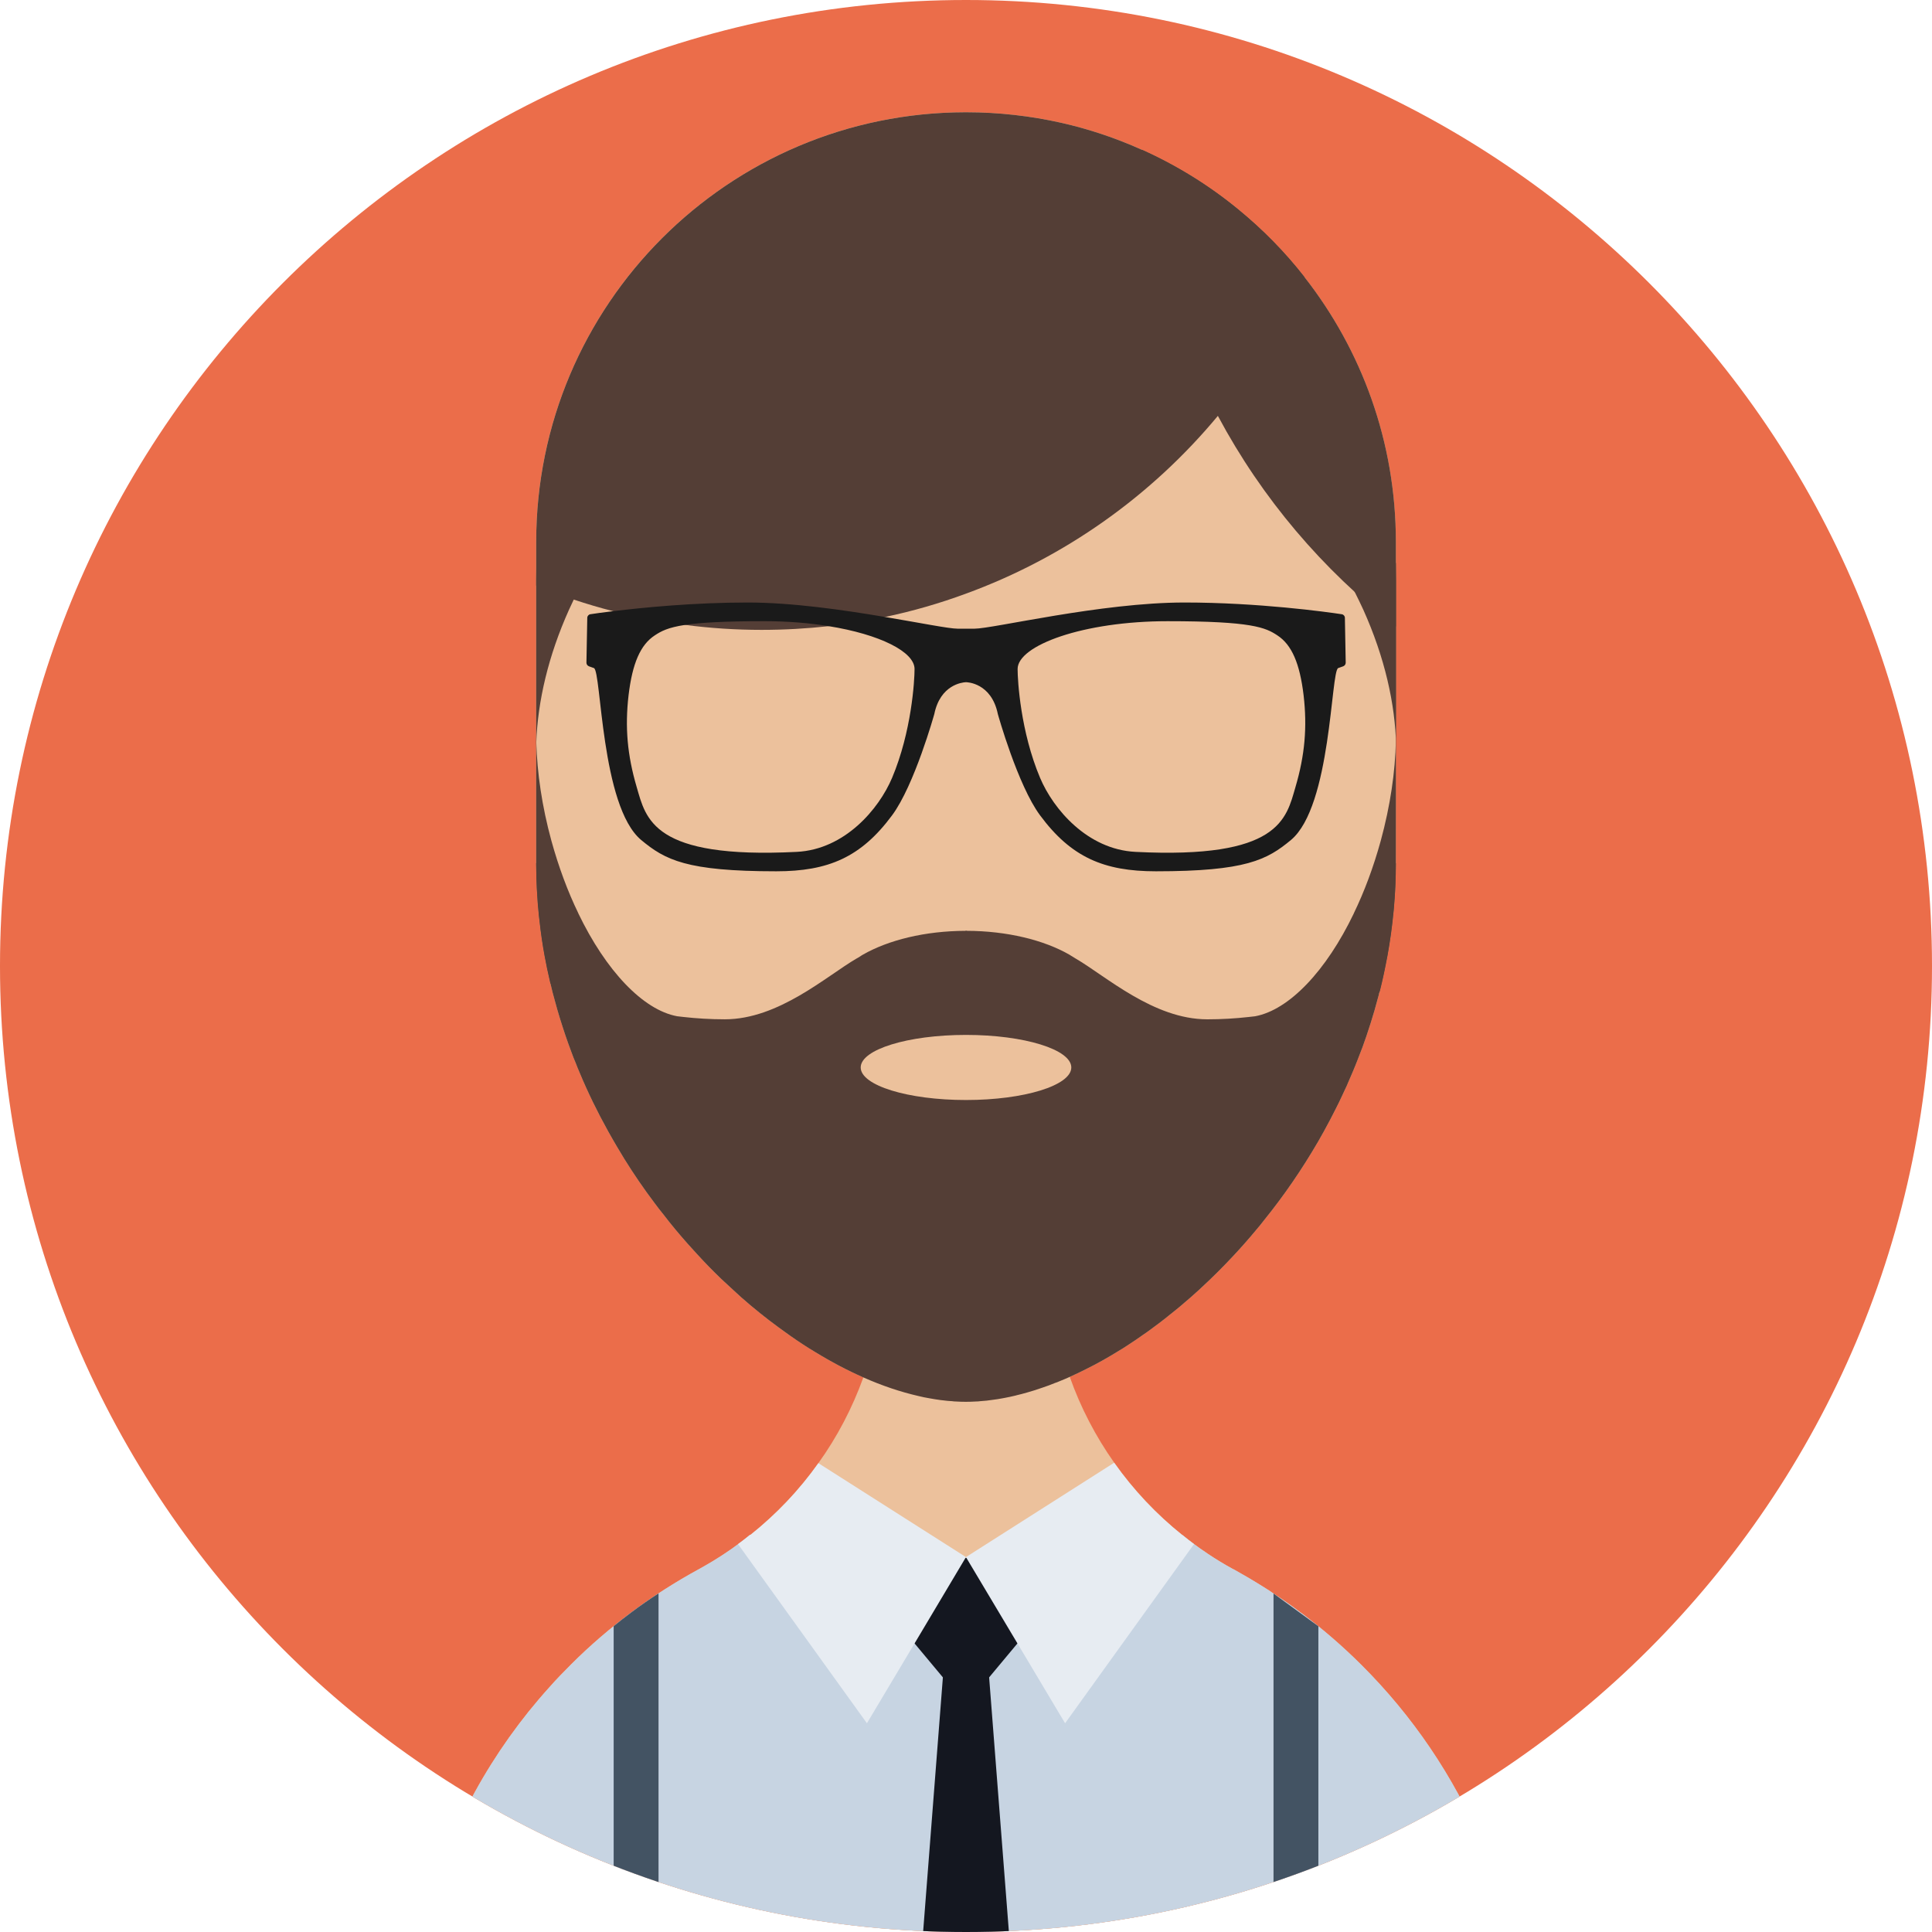
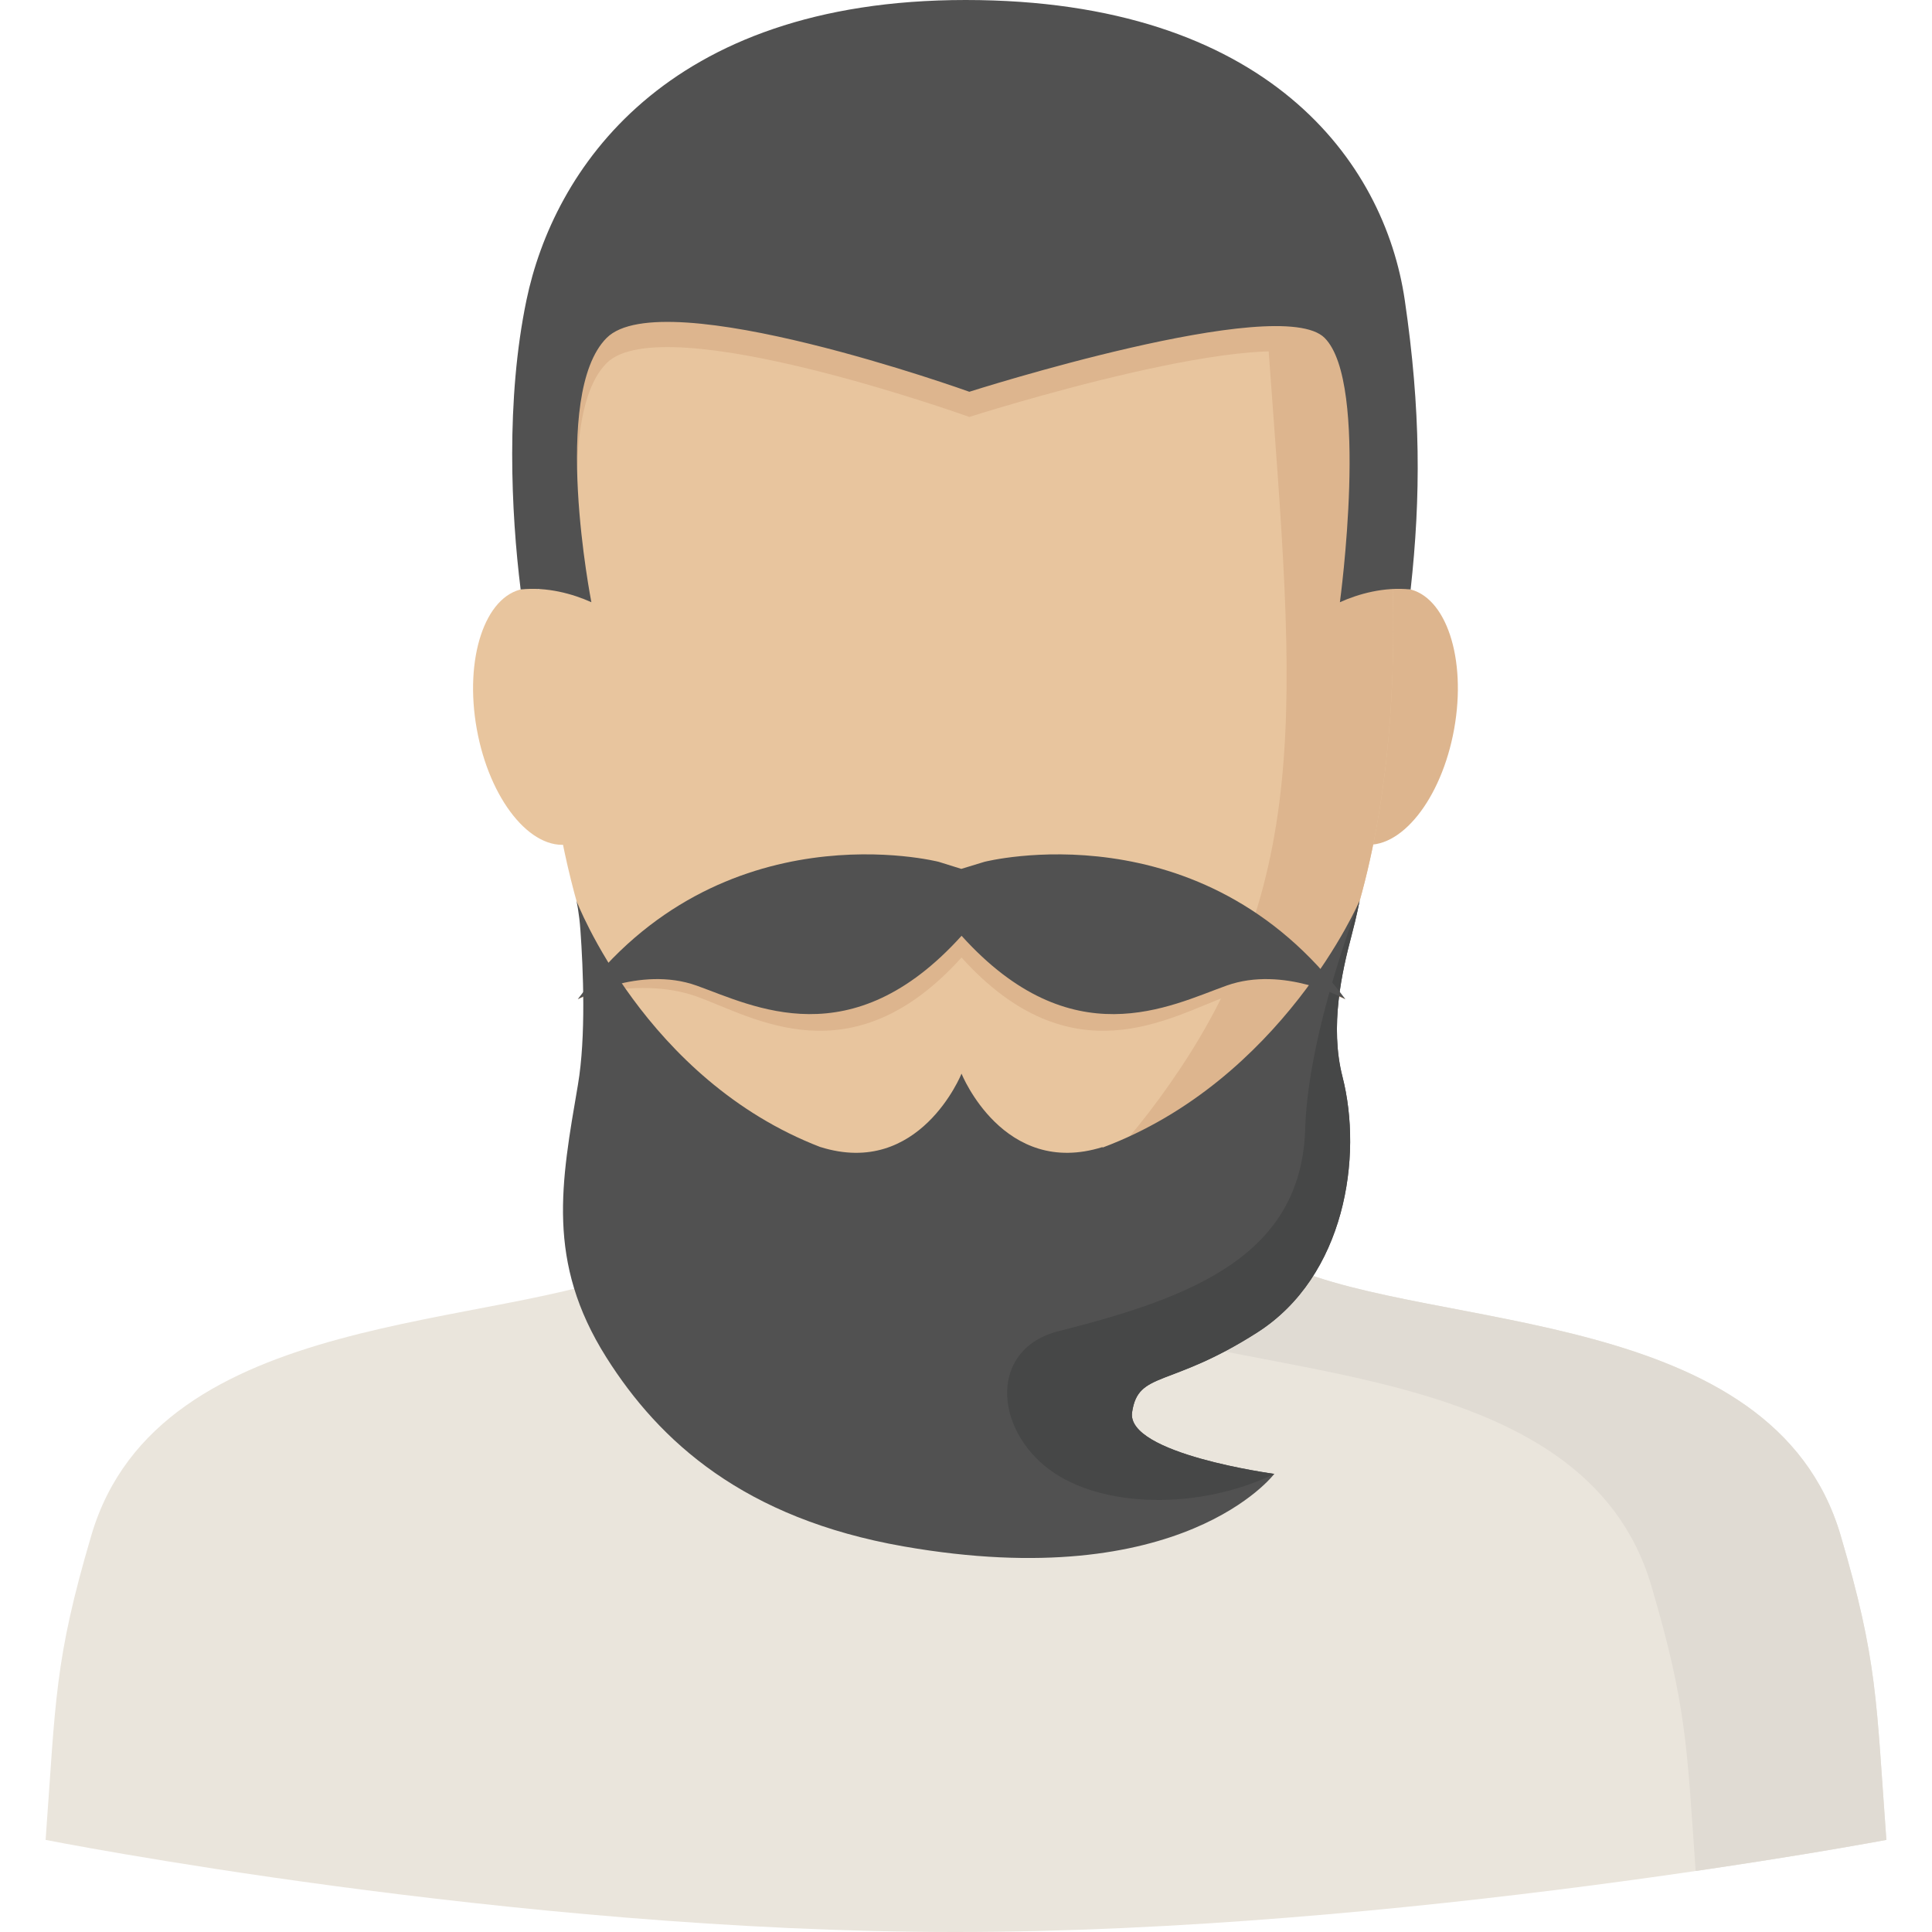
- <svg xmlns="http://www.w3.org/2000/svg" xmlns:xlink="http://www.w3.org/1999/xlink" version="1.1" id="Capa_1" x="0px" y="0px" viewBox="0 0 188.148 188.148" style="enable-background:new 0 0 188.148 188.148;" xml:space="preserve">
+ <svg xmlns="http://www.w3.org/2000/svg" version="1.1" id="Layer_1" x="0px" y="0px" viewBox="0 0 318.543 318.543" style="enable-background:new 0 0 318.543 318.543;" xml:space="preserve">
  <g>
    <g>
-       <defs>
-         <circle id="SVGID_1_" cx="94.074" cy="94.074" r="94.074" />
-       </defs>
-       <use xlink:href="#SVGID_1_" style="overflow:visible;fill:#EB6D4A;" />
-       <clipPath id="SVGID_2_">
-         <use xlink:href="#SVGID_1_" style="overflow:visible;" />
-       </clipPath>
-       <path style="clip-path:url(#SVGID_2_);fill:#ECC19C;" d="M135.938,52.784V84.05c0,0.453-0.011,0.905-0.021,1.357    c-0.02,0.936-0.072,1.871-0.154,2.796c-0.02,0.319-0.052,0.637-0.093,0.956c-0.134,1.326-0.318,2.632-0.555,3.928    c-0.083,0.432-0.165,0.853-0.258,1.275c-0.01,0.092-0.03,0.175-0.051,0.257c-0.083,0.432-0.186,0.854-0.288,1.275    c-0.041,0.226-0.103,0.452-0.154,0.679c-0.052,0.195-0.103,0.391-0.164,0.586c-0.217,0.843-0.463,1.666-0.721,2.488    c-0.123,0.391-0.246,0.771-0.38,1.162c-0.011,0.041-0.031,0.082-0.041,0.123c-0.124,0.349-0.247,0.699-0.37,1.048    c-0.041,0.103-0.082,0.205-0.124,0.319c-0.123,0.329-0.246,0.658-0.38,0.987c-0.154,0.401-0.318,0.792-0.483,1.183    c-0.144,0.35-0.298,0.699-0.452,1.049c-0.02,0.062-0.052,0.113-0.072,0.174c-0.175,0.37-0.339,0.741-0.514,1.1    c-0.175,0.38-0.36,0.761-0.556,1.142c-0.37,0.75-0.771,1.501-1.172,2.231c-0.185,0.329-0.37,0.658-0.556,0.987    c-1.583,2.725-3.341,5.285-5.253,7.649c-0.258,0.339-0.524,0.668-0.802,0.987c-0.381,0.462-0.772,0.915-1.162,1.357    c-0.35,0.391-0.699,0.781-1.059,1.162c-0.987,1.059-1.995,2.067-3.023,3.013c-0.205,0.206-0.422,0.391-0.638,0.586    c-0.349,0.319-0.698,0.627-1.059,0.925c-0.277,0.247-0.565,0.483-0.854,0.72c-0.74,0.606-1.48,1.192-2.23,1.737    c-0.309,0.237-0.628,0.463-0.946,0.679c-0.514,0.37-1.038,0.72-1.563,1.059c-0.288,0.195-0.586,0.38-0.885,0.555    c-1.049,0.648-2.107,1.244-3.156,1.758c-0.257,0.133-0.514,0.257-0.771,0.38c-0.258,0.123-0.524,0.247-0.802,0.37    c-0.34,0.154-0.679,0.298-1.018,0.432c-0.134,0.062-0.268,0.113-0.401,0.154c-0.4,0.165-0.812,0.319-1.213,0.452    c-0.504,0.185-1.018,0.339-1.521,0.483c-0.35,0.103-0.709,0.195-1.059,0.277c-0.021,0.011-0.041,0.021-0.072,0.021    c-0.35,0.082-0.699,0.165-1.049,0.226c-0.093,0.021-0.184,0.041-0.277,0.051c-0.288,0.051-0.576,0.103-0.864,0.134    c-0.411,0.062-0.822,0.113-1.233,0.134c-0.143,0.02-0.277,0.031-0.422,0.031c-0.328,0.021-0.657,0.031-0.977,0.031h-0.03    c-0.319,0-0.638-0.01-0.956-0.031c-0.124,0-0.247-0.01-0.371-0.031c-0.287-0.01-0.586-0.042-0.894-0.083    c-0.062,0-0.134-0.01-0.195-0.02c-0.381-0.051-0.761-0.113-1.152-0.185c-0.328-0.051-0.657-0.124-0.997-0.206    c-1.758-0.401-3.567-1.007-5.397-1.82c-1.563-0.689-3.146-1.521-4.719-2.488c-0.792-0.483-1.584-0.997-2.365-1.542    c-0.391-0.278-0.781-0.555-1.172-0.843c-1.224-0.895-2.437-1.871-3.63-2.92c-0.328-0.298-0.657-0.596-0.986-0.905    c-0.329-0.298-0.658-0.606-0.977-0.904c-0.803-0.771-1.584-1.573-2.345-2.406c-0.298-0.318-0.596-0.647-0.895-0.987    c-0.822-0.925-1.624-1.881-2.385-2.879c-0.299-0.36-0.576-0.73-0.854-1.1c-1.038-1.377-2.025-2.817-2.951-4.308    c-0.246-0.401-0.493-0.813-0.729-1.213c-0.288-0.483-0.565-0.976-0.843-1.47c-1.028-1.851-1.975-3.773-2.797-5.758    c-0.123-0.288-0.247-0.576-0.35-0.863c-0.165-0.37-0.309-0.751-0.442-1.121c-0.205-0.545-0.4-1.09-0.586-1.635    c-0.185-0.545-0.359-1.1-0.534-1.655c-0.165-0.535-0.319-1.069-0.463-1.614c-0.165-0.576-0.318-1.162-0.452-1.758    c-0.011-0.062-0.031-0.123-0.041-0.185c-0.195-0.822-0.37-1.655-0.524-2.498c-0.206-1.111-0.37-2.242-0.494-3.383    c-0.051-0.36-0.082-0.72-0.113-1.08c-0.041-0.38-0.071-0.751-0.092-1.131c-0.052-0.689-0.083-1.388-0.104-2.087    c-0.01-0.453-0.021-0.905-0.021-1.357V52.784c0-23.102,18.723-41.834,41.825-41.855h0.041c3.188,0,6.292,0.359,9.273,1.028    c2.725,0.617,5.347,1.501,7.835,2.622c3.393,1.522,6.549,3.475,9.387,5.809c2.385,1.954,4.555,4.154,6.446,6.58    C132.607,34.083,135.938,43.038,135.938,52.784z" />
-       <path style="clip-path:url(#SVGID_2_);fill:#ECC19C;" d="M148.613,200.741v0.01H39.538v-0.01c0-6.158,1.018-12.091,2.91-17.612    c0.339-0.997,0.709-1.984,1.11-2.961v-0.01c0.4-0.977,0.822-1.933,1.274-2.879c1.8-3.794,4.041-7.341,6.642-10.59    c0.658-0.812,1.326-1.604,2.016-2.365c0.339-0.391,0.699-0.771,1.059-1.151c0.36-0.37,0.72-0.74,1.09-1.11    c1.841-1.84,3.814-3.526,5.892-5.079c1.038-0.771,2.087-1.491,3.177-2.19c1.09-0.689,2.2-1.347,3.331-1.964    c0.021-0.02,0.041-0.02,0.041-0.02c0.442-0.236,0.874-0.493,1.306-0.761c0.854-0.514,1.696-1.069,2.499-1.665    c0.411-0.288,0.802-0.586,1.192-0.905c0.925-0.74,1.819-1.532,2.673-2.365c0.277-0.277,0.556-0.555,0.833-0.843    c0.575-0.597,1.12-1.224,1.645-1.861c0.258-0.308,0.515-0.627,0.751-0.946c0.247-0.318,0.483-0.647,0.72-0.977    c1.83-2.55,3.3-5.356,4.38-8.349c1.306-3.64,2.015-7.557,2.015-11.649l7.948,0.041l8.173,0.041c0,4.04,0.689,7.916,1.964,11.515    c1.06,3.002,2.529,5.809,4.329,8.359c1.871,2.652,4.102,5.017,6.631,7.042c0.381,0.309,0.761,0.607,1.142,0.884    c0.37,0.278,0.75,0.545,1.141,0.802c0.083,0.062,0.154,0.113,0.237,0.165c0.37,0.247,0.74,0.494,1.131,0.72    c0.421,0.257,0.854,0.514,1.285,0.751c0.071,0.02,0.134,0.051,0.185,0.093c0.905,0.504,1.8,1.028,2.674,1.573    c0.421,0.257,0.843,0.524,1.254,0.823c0.854,0.555,1.687,1.141,2.498,1.758c0,0.011,0.011,0.011,0.011,0.011h0.01    c2.077,1.552,4.041,3.248,5.881,5.079C142.496,172.015,148.613,185.648,148.613,200.741z" />
-       <path style="clip-path:url(#SVGID_2_);fill:#C7D4E2;" d="M148.614,200.743H39.539c0-6.159,1.019-12.091,2.91-17.612    c0.339-0.998,0.709-1.984,1.11-2.961c-0.011-0.011,0-0.011,0-0.011c0.391-0.977,0.822-1.933,1.274-2.878    c1.8-3.794,4.041-7.341,6.642-10.59c0.658-0.813,1.327-1.604,2.016-2.365c0.339-0.391,0.699-0.771,1.059-1.151    c0.36-0.37,0.72-0.74,1.09-1.11c1.841-1.84,3.814-3.527,5.892-5.079c1.038-0.771,2.087-1.491,3.177-2.19    c1.09-0.699,2.2-1.357,3.331-1.974c0.021-0.02,0.041-0.01,0.041-0.01v-0.01c0.442-0.247,0.874-0.494,1.306-0.751    c1.285-0.781,2.52-1.645,3.671-2.591c0.01,0.01,0.01,0.01,0.021,0.02c5.325,5.449,12.738,8.831,20.964,8.852h0.082    c8.225,0,15.669-3.393,21.015-8.842l0.011-0.01c0.729,0.606,1.49,1.172,2.272,1.696c0.082,0.061,0.154,0.113,0.236,0.164    c0.37,0.247,0.75,0.483,1.131,0.72c0.422,0.257,0.854,0.504,1.285,0.74c0.072,0.02,0.123,0.061,0.185,0.092    c0.905,0.504,1.8,1.028,2.674,1.583c0.421,0.257,0.843,0.524,1.254,0.823c0.854,0.545,1.687,1.141,2.498,1.758h0.021    c2.088,1.563,4.051,3.259,5.881,5.089C142.497,172.017,148.614,185.65,148.614,200.743z" />
-       <path style="clip-path:url(#SVGID_2_);fill:#543E36;" d="M135.938,84.05c0,0.453-0.011,0.905-0.021,1.357    c-0.02,0.936-0.072,1.871-0.154,2.796c-0.02,0.319-0.052,0.637-0.093,0.956c-0.134,1.326-0.318,2.632-0.555,3.928    c-0.083,0.432-0.165,0.853-0.258,1.275c-0.01,0.092-0.03,0.175-0.051,0.257c-0.083,0.432-0.186,0.854-0.288,1.275    c-0.052,0.247-0.113,0.483-0.186,0.72c-0.03,0.185-0.082,0.37-0.133,0.545c-0.217,0.843-0.463,1.666-0.721,2.488    c-0.123,0.391-0.246,0.771-0.38,1.162c-0.011,0.041-0.031,0.082-0.041,0.123c-0.124,0.349-0.247,0.699-0.37,1.048    c-0.041,0.103-0.082,0.205-0.124,0.319c-0.123,0.329-0.246,0.658-0.38,0.987c-0.154,0.401-0.318,0.792-0.483,1.183    c-0.144,0.35-0.298,0.699-0.452,1.049c-0.02,0.062-0.052,0.113-0.072,0.174c-0.175,0.37-0.339,0.741-0.514,1.1    c-0.175,0.38-0.36,0.761-0.556,1.142c-0.37,0.75-0.771,1.501-1.172,2.231c-0.185,0.329-0.37,0.658-0.556,0.987    c-1.583,2.725-3.341,5.285-5.253,7.649c-0.258,0.339-0.524,0.668-0.802,0.987c-0.381,0.462-0.772,0.915-1.162,1.357    c-0.35,0.391-0.699,0.781-1.059,1.162c-0.987,1.059-1.995,2.067-3.023,3.013c-0.205,0.206-0.422,0.391-0.638,0.586    c-0.349,0.319-0.698,0.627-1.059,0.925c-0.277,0.247-0.565,0.483-0.854,0.72c-0.74,0.606-1.48,1.192-2.23,1.737    c-0.309,0.237-0.628,0.463-0.946,0.679c-0.514,0.37-1.038,0.72-1.563,1.059c-0.288,0.195-0.586,0.38-0.885,0.555    c-1.049,0.648-2.107,1.244-3.156,1.758c-0.257,0.133-0.514,0.257-0.771,0.38c-0.258,0.123-0.524,0.247-0.802,0.37    c-0.34,0.154-0.679,0.298-1.018,0.432c-0.134,0.062-0.268,0.113-0.401,0.154c-0.4,0.165-0.812,0.319-1.213,0.452    c-0.504,0.185-1.018,0.339-1.521,0.483c-0.35,0.103-0.709,0.195-1.059,0.277c-0.021,0.011-0.041,0.021-0.072,0.021    c-0.35,0.082-0.699,0.165-1.049,0.226c-0.093,0.021-0.184,0.041-0.277,0.051c-0.288,0.051-0.576,0.103-0.864,0.134    c-0.411,0.062-0.822,0.113-1.233,0.134c-0.143,0.02-0.277,0.031-0.422,0.031c-0.328,0.021-0.657,0.031-0.977,0.031h-0.03    c-0.319,0-0.638-0.01-0.956-0.031c-0.124,0-0.247-0.01-0.371-0.031c-0.287-0.01-0.586-0.042-0.894-0.083    c-0.062,0-0.134-0.01-0.195-0.02c-0.381-0.051-0.761-0.113-1.152-0.185c-0.328-0.051-0.657-0.124-0.997-0.206    c-1.758-0.401-3.567-1.007-5.397-1.82c-1.563-0.689-3.146-1.521-4.719-2.488c-0.792-0.473-1.573-0.987-2.365-1.542    c-0.391-0.278-0.781-0.555-1.172-0.843c-1.224-0.895-2.437-1.871-3.63-2.92c-0.328-0.298-0.657-0.596-0.986-0.905    c-0.329-0.298-0.658-0.606-0.977-0.904c-0.803-0.771-1.584-1.573-2.345-2.406c-0.298-0.318-0.596-0.647-0.895-0.987    c-0.822-0.925-1.624-1.881-2.385-2.879c-0.299-0.36-0.576-0.73-0.854-1.1c-1.038-1.377-2.025-2.817-2.951-4.308    c-0.246-0.401-0.493-0.813-0.729-1.213c-0.288-0.483-0.565-0.976-0.843-1.47c-1.028-1.851-1.975-3.773-2.797-5.758    c-0.123-0.288-0.247-0.576-0.35-0.863c-0.165-0.37-0.309-0.751-0.442-1.121c-0.205-0.545-0.4-1.09-0.586-1.635    c-0.185-0.545-0.359-1.1-0.534-1.655c-0.165-0.535-0.319-1.069-0.463-1.614c-0.165-0.576-0.318-1.162-0.452-1.758    c-0.011-0.062-0.031-0.123-0.041-0.185c-0.195-0.822-0.37-1.655-0.524-2.498c-0.206-1.111-0.37-2.242-0.494-3.383    c-0.051-0.36-0.082-0.72-0.113-1.08c-0.041-0.38-0.071-0.751-0.092-1.131c-0.052-0.689-0.083-1.388-0.104-2.087    c-0.01-0.453-0.021-0.905-0.021-1.357l6.684,13.14l11.484,5.007l13.581,1.224l10.076,0.915h0.062l9.428,0.854l21.005,1.892    L135.938,84.05z" />
-       <path style="clip-path:url(#SVGID_2_);fill:#543E36;" d="M127.023,26.968c-2.046,4.637-4.709,8.945-7.855,12.852    c-0.185,0.227-0.37,0.453-0.565,0.679c-6.446,7.762-14.897,13.798-24.562,17.324c-2.54,0.936-5.161,1.696-7.855,2.262    c-1.799,0.38-3.629,0.679-5.49,0.895c-2.139,0.236-4.318,0.36-6.528,0.36c-2.529,0-5.007-0.165-7.443-0.483    c-2.386-0.298-4.72-0.74-7.002-1.336c-1.306-0.329-2.581-0.709-3.846-1.131c-1.244-0.411-2.457-0.864-3.66-1.357v-4.246    c0-23.102,18.723-41.834,41.825-41.855h0.041c3.188,0,6.292,0.359,9.273,1.028c2.725,0.617,5.347,1.501,7.835,2.622    c3.393,1.522,6.549,3.475,9.387,5.809C122.962,22.341,125.132,24.542,127.023,26.968z" />
-       <path style="clip-path:url(#SVGID_2_);fill:#543E36;" d="M135.938,52.784v8.235c-7.136-5.521-13.047-12.502-17.314-20.48    c-0.01-0.01-0.01-0.031-0.021-0.041c-4.194-7.834-6.796-16.625-7.412-25.92c3.393,1.522,6.549,3.475,9.387,5.809    c2.385,1.954,4.555,4.154,6.446,6.58C132.607,34.083,135.938,43.038,135.938,52.784z" />
-       <path style="clip-path:url(#SVGID_2_);fill:#543E36;" d="M57.12,56.013c-0.441,0.771-0.843,1.563-1.244,2.375    c-0.153,0.318-0.308,0.658-0.462,0.987c-2.025,4.503-3.044,8.924-3.188,12.914c0,0.113-0.011,0.236-0.011,0.35V56.517    c0-0.576,0.021-1.142,0.021-1.697C53.861,55.242,55.485,55.653,57.12,56.013z" />
-       <path style="clip-path:url(#SVGID_2_);fill:#543E36;" d="M131.054,56.013c0.622,1.093,1.177,2.213,1.71,3.361    c2.088,4.643,3.11,9.178,3.198,13.268V56.512c0-0.567-0.021-1.134-0.021-1.688C134.318,55.243,132.697,55.648,131.054,56.013z" />
-       <path style="clip-path:url(#SVGID_2_);fill:#1A1A1A;" d="M130.972,60.167c0-0.175-0.134-0.329-0.309-0.35    c-1.48-0.226-8.143-1.142-15.309-1.142c-8.133,0-18.63,2.55-20.46,2.55H93.27c-0.854,0-3.588-0.555-7.084-1.141    c-4.02-0.679-9.037-1.409-13.376-1.409c-5.243,0-10.22,0.494-13.088,0.843c-1.049,0.124-1.82,0.236-2.221,0.298    c-0.175,0.021-0.309,0.175-0.309,0.35l-0.082,4.369c0,0.154,0.093,0.288,0.236,0.35l0.493,0.175    c0.73,0.278,0.669,13.448,4.596,16.738c2.334,1.943,4.411,3.053,13.16,3.053c5.069,0,8.256-1.367,11.279-5.449    c2.18-2.93,4.112-9.86,4.112-9.86c0.586-2.858,2.714-3.084,3.054-3.105c0.021,0,0.041,0,0.041,0c0.071,0,2.468,0.041,3.095,3.105    c0,0,1.933,6.93,4.112,9.86c3.022,4.082,6.21,5.449,11.278,5.449c8.75,0,10.826-1.11,13.16-3.053    c3.928-3.29,3.866-16.46,4.596-16.738l0.494-0.175c0.143-0.062,0.236-0.195,0.236-0.35L130.972,60.167z M86.875,75.753    c-1.285,3.043-4.606,6.971-9.284,7.207c-14.034,0.709-14.682-3.208-15.587-6.313c-0.915-3.105-1.151-5.83-0.792-8.935    c0.37-3.105,1.152-4.925,2.561-5.84c0.606-0.401,1.265-0.761,2.951-1.018c1.511-0.226,3.845-0.36,7.731-0.36    c2.251,0,4.359,0.175,6.24,0.483c4.997,0.802,8.369,2.499,8.369,4.174C89.064,66.294,88.776,71.249,86.875,75.753z     M126.159,76.647c-0.904,3.105-1.552,7.022-15.586,6.313c-4.678-0.236-7.999-4.164-9.284-7.207    c-1.902-4.503-2.189-9.459-2.189-10.6c0-2.303,6.395-4.658,14.609-4.658c8.215,0,9.53,0.617,10.683,1.378    c1.408,0.915,2.189,2.735,2.56,5.84C127.312,70.818,127.075,73.543,126.159,76.647z" />
-       <g style="clip-path:url(#SVGID_2_);">
-         <path style="fill:#543E36;" d="M94.123,90.65l-0.011,10.138l-0.01,3.547v2.786l-0.011,9.253v0.01l-0.01-0.01h-0.011l-0.03-0.021     L53.604,95.771c-0.011-0.062-0.031-0.123-0.041-0.185c-0.195-0.822-0.37-1.655-0.524-2.498c-0.206-1.111-0.37-2.242-0.494-3.383     c-0.051-0.36-0.082-0.72-0.113-1.08c-0.041-0.38-0.071-0.751-0.092-1.131c-0.052-0.689-0.083-1.388-0.104-2.087     c-0.01-0.453-0.021-0.905-0.021-1.357V71.764c0,0.175,0.011,0.35,0.011,0.524c0.082,2.971,0.555,6.241,1.47,9.582     c0.71,2.57,1.594,4.945,2.622,7.063v0.01c2.694,5.604,6.303,9.407,9.623,10.024c0.206,0.031,0.422,0.051,0.628,0.072     c1.285,0.144,2.632,0.226,4.02,0.226c5.243,0,9.901-4.215,12.831-5.922c0.021-0.01,0.041-0.021,0.062-0.031     c0.154-0.093,0.309-0.185,0.442-0.278c0.041-0.031,0.082-0.051,0.123-0.072c2.468-1.409,6.025-2.303,9.994-2.313H94.123z" />
-         <path style="fill:#543E36;" d="M135.947,71.764l-0.01,12.286c0,3.085-0.288,6.107-0.822,9.038     c-0.217,1.172-0.463,2.333-0.751,3.485l-9.49,13.705l-30.782,6.097h-0.01l-0.011,0.01v-0.01l-0.03-25.727h0.082     c3.969,0.01,7.536,0.905,10.004,2.313c0.041,0.021,0.071,0.041,0.113,0.072c0.144,0.093,0.298,0.185,0.452,0.278     c0.01,0.01,0.03,0.021,0.051,0.031c2.941,1.707,7.588,5.925,12.832,5.925c1.388,0,2.734-0.082,4.019-0.226     c0.216-0.021,0.422-0.041,0.638-0.072c3.311-0.617,6.93-4.421,9.613-10.024v-0.01c1.027-2.118,1.912-4.493,2.621-7.063     c0.926-3.393,1.409-6.703,1.471-9.716C135.947,72.021,135.947,71.897,135.947,71.764z" />
-       </g>
-       <ellipse style="clip-path:url(#SVGID_2_);fill:#ECC19C;" cx="94.074" cy="103.955" rx="10.255" ry="3.17" />
-       <g style="clip-path:url(#SVGID_2_);">
-         <path style="fill:#435363;" d="M64.131,155.174v56.558h-4.369v-53.37c0.586-0.473,1.172-0.936,1.769-1.378     C62.384,156.347,63.247,155.75,64.131,155.174z" />
-         <polygon style="fill:#435363;" points="124.021,155.185 124.021,200.741 124.021,211.732 128.39,211.732 128.39,200.741      128.39,158.372    " />
-       </g>
-       <g style="clip-path:url(#SVGID_2_);">
-         <g>
-           <polygon style="fill:#141720;" points="82.113,151.713 94.074,166.049 106.036,151.713     " />
-           <path style="fill:#141720;" d="M94.074,225.437h-7.073l5.11-65.8c0.215,0.837,3.712,0.837,3.927,0l5.11,65.8H94.074z" />
-         </g>
-         <g>
-           <path style="fill:#E7ECF2;" d="M94.07,151.638l-0.03,0.051l-0.011,0.021l-4.966,8.338l-4.637,7.772l-12.554-17.447      c0.401-0.288,0.802-0.596,1.183-0.915c0.01,0.01,0.01,0.01,0.021,0.021c2.518-2.005,4.76-4.359,6.621-6.991l14.343,9.13      L94.07,151.638z" />
-           <path style="fill:#E7ECF2;" d="M116.278,150.373l-12.554,17.447l-4.637-7.772l-4.977-8.338l-0.041-0.072l14.436-9.191      c1.871,2.652,4.102,5.017,6.631,7.042C115.518,149.797,115.897,150.096,116.278,150.373z" />
-         </g>
-       </g>
+       <path style="fill:#EAE5DC;" d="M303.462,253.096c-11.151-37.754-67.121-33.566-91.279-44.408    c-24.157-10.842-20.386-47.219-23.449-53.548h-58.932c-3.058,6.329,0.714,42.711-23.449,53.548    c-24.157,10.842-80.133,6.655-91.279,44.408c-6.149,20.824-5.857,27.193-7.554,50.26c0,0,76.8,15.187,150.014,15.187    s153.488-15.187,153.488-15.187C309.318,280.283,309.611,273.921,303.462,253.096z" />
+       <path style="fill:#E0DBD3;" d="M180.972,217.001c24.157,10.842,80.133,6.655,91.279,44.408c5.857,19.83,5.868,26.552,7.324,47.073    c19.234-2.816,31.442-5.126,31.442-5.126c-1.697-23.067-1.405-29.435-7.554-50.26c-11.151-37.754-67.121-33.566-91.279-44.408    c-24.157-10.842-20.386-47.219-23.449-53.548H157.53C157.534,155.14,156.814,206.164,180.972,217.001z" />
+       <path style="fill:#E8C59E;" d="M201.667,200.684c-12.5-14.951-10.421-40.356-12.927-45.549h-58.938    c-2.512,5.193-0.427,30.599-12.927,45.549c5.963,14.029,37.99,51.575,42.396,51.575    C163.671,252.259,195.209,215.854,201.667,200.684z" />
+       <path style="fill:#C69E7F;" d="M121.871,192.736c9.78,7.959,21.24,15.85,37.338,18.132c16.137-2.288,27.569-10.342,37.36-18.334    c-8.144-14.973-5.626-32.83-7.83-37.4h-58.938C127.587,159.71,130.054,177.758,121.871,192.736z" />
+       <ellipse transform="matrix(-0.177 0.9842 -0.9842 -0.177 384.9916 -85.6597)" style="fill:#DDB58E;" cx="228.31" cy="118.135" rx="21.386" ry="11.629" />
+       <ellipse transform="matrix(-0.9842 0.177 -0.177 -0.9842 199.5964 218.4798)" style="fill:#E8C59E;" cx="90.053" cy="118.142" rx="11.629" ry="21.386" />
+       <path style="fill:#E8C59E;" d="M223.43,46.943l-63.653,9.218l-65.396-8.33c0,0-5.48,31.83-5.48,46.438    c0,44.184,7.931,104.645,70.303,113.48C259.424,193.557,223.43,46.943,223.43,46.943z" />
+       <path style="fill:#DDB58E;" d="M159.209,207.749C259.426,193.557,223.43,46.943,223.43,46.943h-15.024    c4.114,61.242,9.808,93.774-13.815,129.24C175.874,204.287,159.209,207.749,159.209,207.749z" />
+       <path style="fill:#DDB58E;" d="M231.613,53.632c-3.361-22.865-22.685-49.473-72.405-49.473s-67.993,28.3-72.405,49.473    C83.38,70.055,95.65,90.076,95.65,90.076c-0.995-10.69-1.074-24.764,4.373-30.211c9.274-9.274,59.798,8.881,59.798,8.881    s51.131-16.328,58.578-8.881c4.407,4.407,4.48,18.874,3.805,29.941C222.199,89.812,234.272,71.719,231.613,53.632z" />
+       <path style="fill:#515151;" d="M231.613,49.473C228.252,26.608,208.929,0,159.209,0S91.216,28.3,86.804,49.473    c-3.423,16.423-2.541,35.067-0.961,47.719c4.339-0.472,8.611,0.719,11.663,2.102c0,0-6.756-34.303,2.518-43.582    s59.798,8.881,59.798,8.881s51.131-16.328,58.578-8.881s2.518,43.582,2.518,43.582c3.052-1.383,7.324-2.574,11.663-2.102    C234.272,81.904,234.272,67.56,231.613,49.473z" />
+       <path style="fill:#DDB58E;" d="M158.54,153.01c-14.203,0-31.06-0.433-42.587,2.243c-13.596,3.153-20.695,9.493-20.695,9.493    c2.715-1.27,11.871-3.204,19.588-0.45c9.336,3.333,25.501,13.731,43.689-6.419c18.188,20.15,34.353,9.752,43.689,6.419    c7.723-2.76,16.879-0.821,19.593,0.45c0,0-9.471-7.56-23.067-10.713C187.227,151.363,172.743,153.01,158.54,153.01z" />
+       <path style="fill:#515151;" d="M224.16,148.525c0,0-12.742,29.609-42.396,40.693c0.011-0.034,0.028-0.067,0.039-0.101    c-16.356,5.137-23.269-12.096-23.269-12.096s-6.913,17.238-23.269,12.096c0,0.006,0,0.006,0.006,0.011    c-28.952-11.151-40.227-40.603-40.227-40.603s0.45,1.911,0.658,4.89c0.45,6.334,0.939,17.497-0.416,25.445    c-2.754,16.142-5.272,29.143,4.671,44.92c8.774,13.917,22.758,26.58,49.006,31.183c46.044,8.071,61.141-11.955,61.141-11.955    s-24.478-3.288-23.449-10.168c1.023-6.88,6.16-3.889,20.65-13.158c14.49-9.268,17.407-29.002,14.035-42.16    c-2.136-8.318-0.062-17.401,1.473-23.185C223.705,150.981,224.16,148.525,224.16,148.525z" />
+       <path style="fill:#464747;" d="M186.66,232.845c1.023-6.88,6.16-3.889,20.65-13.158c14.49-9.268,17.407-29.002,14.035-42.16    c-2.136-8.318-0.062-17.401,1.473-23.185c0.894-3.367,1.349-5.817,1.349-5.817s-8.481,21.431-8.971,37.613    c-0.63,20.791-18.458,27.749-40.615,33.33c-11.5,2.895-10.724,16.024-1.534,22.848c8.521,6.323,24.585,6.739,37.062,0.697    C210.109,243.013,185.631,239.725,186.66,232.845z" />
+       <path style="fill:#515151;" d="M162.311,142.095l-3.816,1.163l-3.726-1.163c0,0-35.82-9.195-59.505,22.651    c0,0,10.173-5.604,19.588-2.243c9.336,3.333,25.501,11.938,43.689-8.212c18.188,20.15,34.353,11.55,43.689,8.212    c9.42-3.361,19.593,2.243,19.593,2.243C198.131,132.905,162.311,142.095,162.311,142.095z" />
    </g>
  </g>
  <g>
</g>
  <g>
</g>
  <g>
</g>
  <g>
</g>
  <g>
</g>
  <g>
</g>
  <g>
</g>
  <g>
</g>
  <g>
</g>
  <g>
</g>
  <g>
</g>
  <g>
</g>
  <g>
</g>
  <g>
</g>
  <g>
</g>
</svg>
